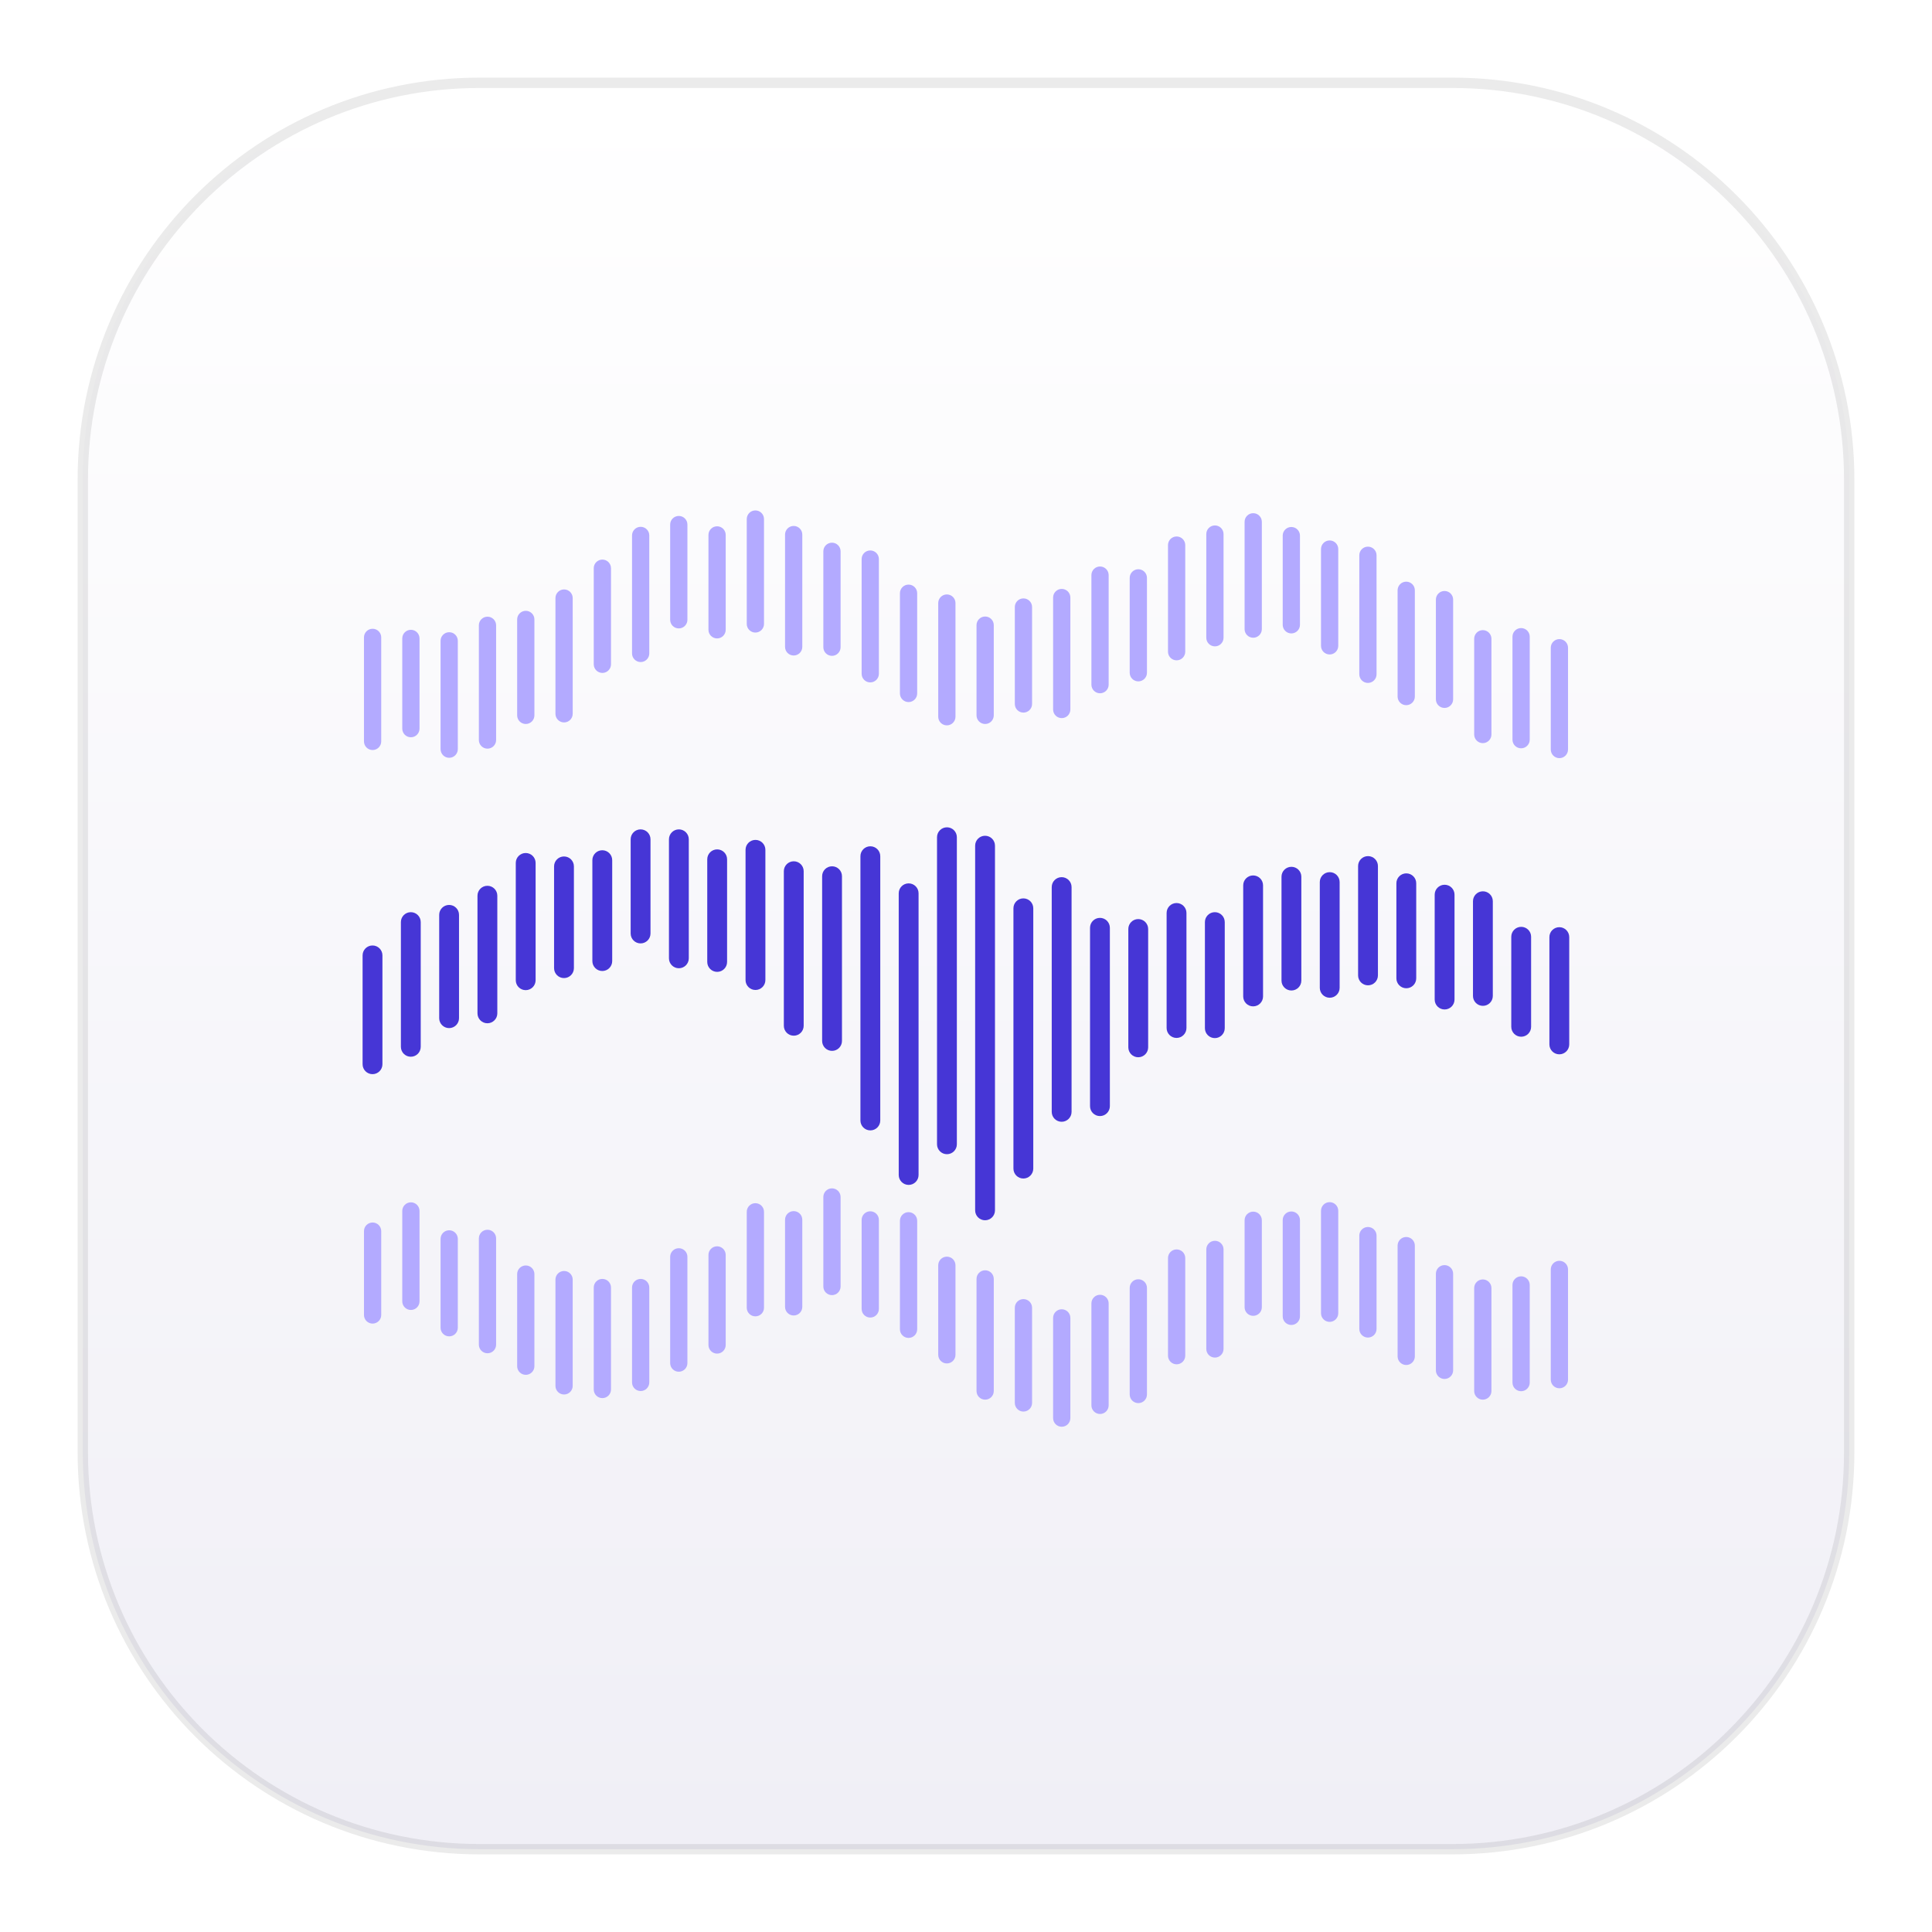
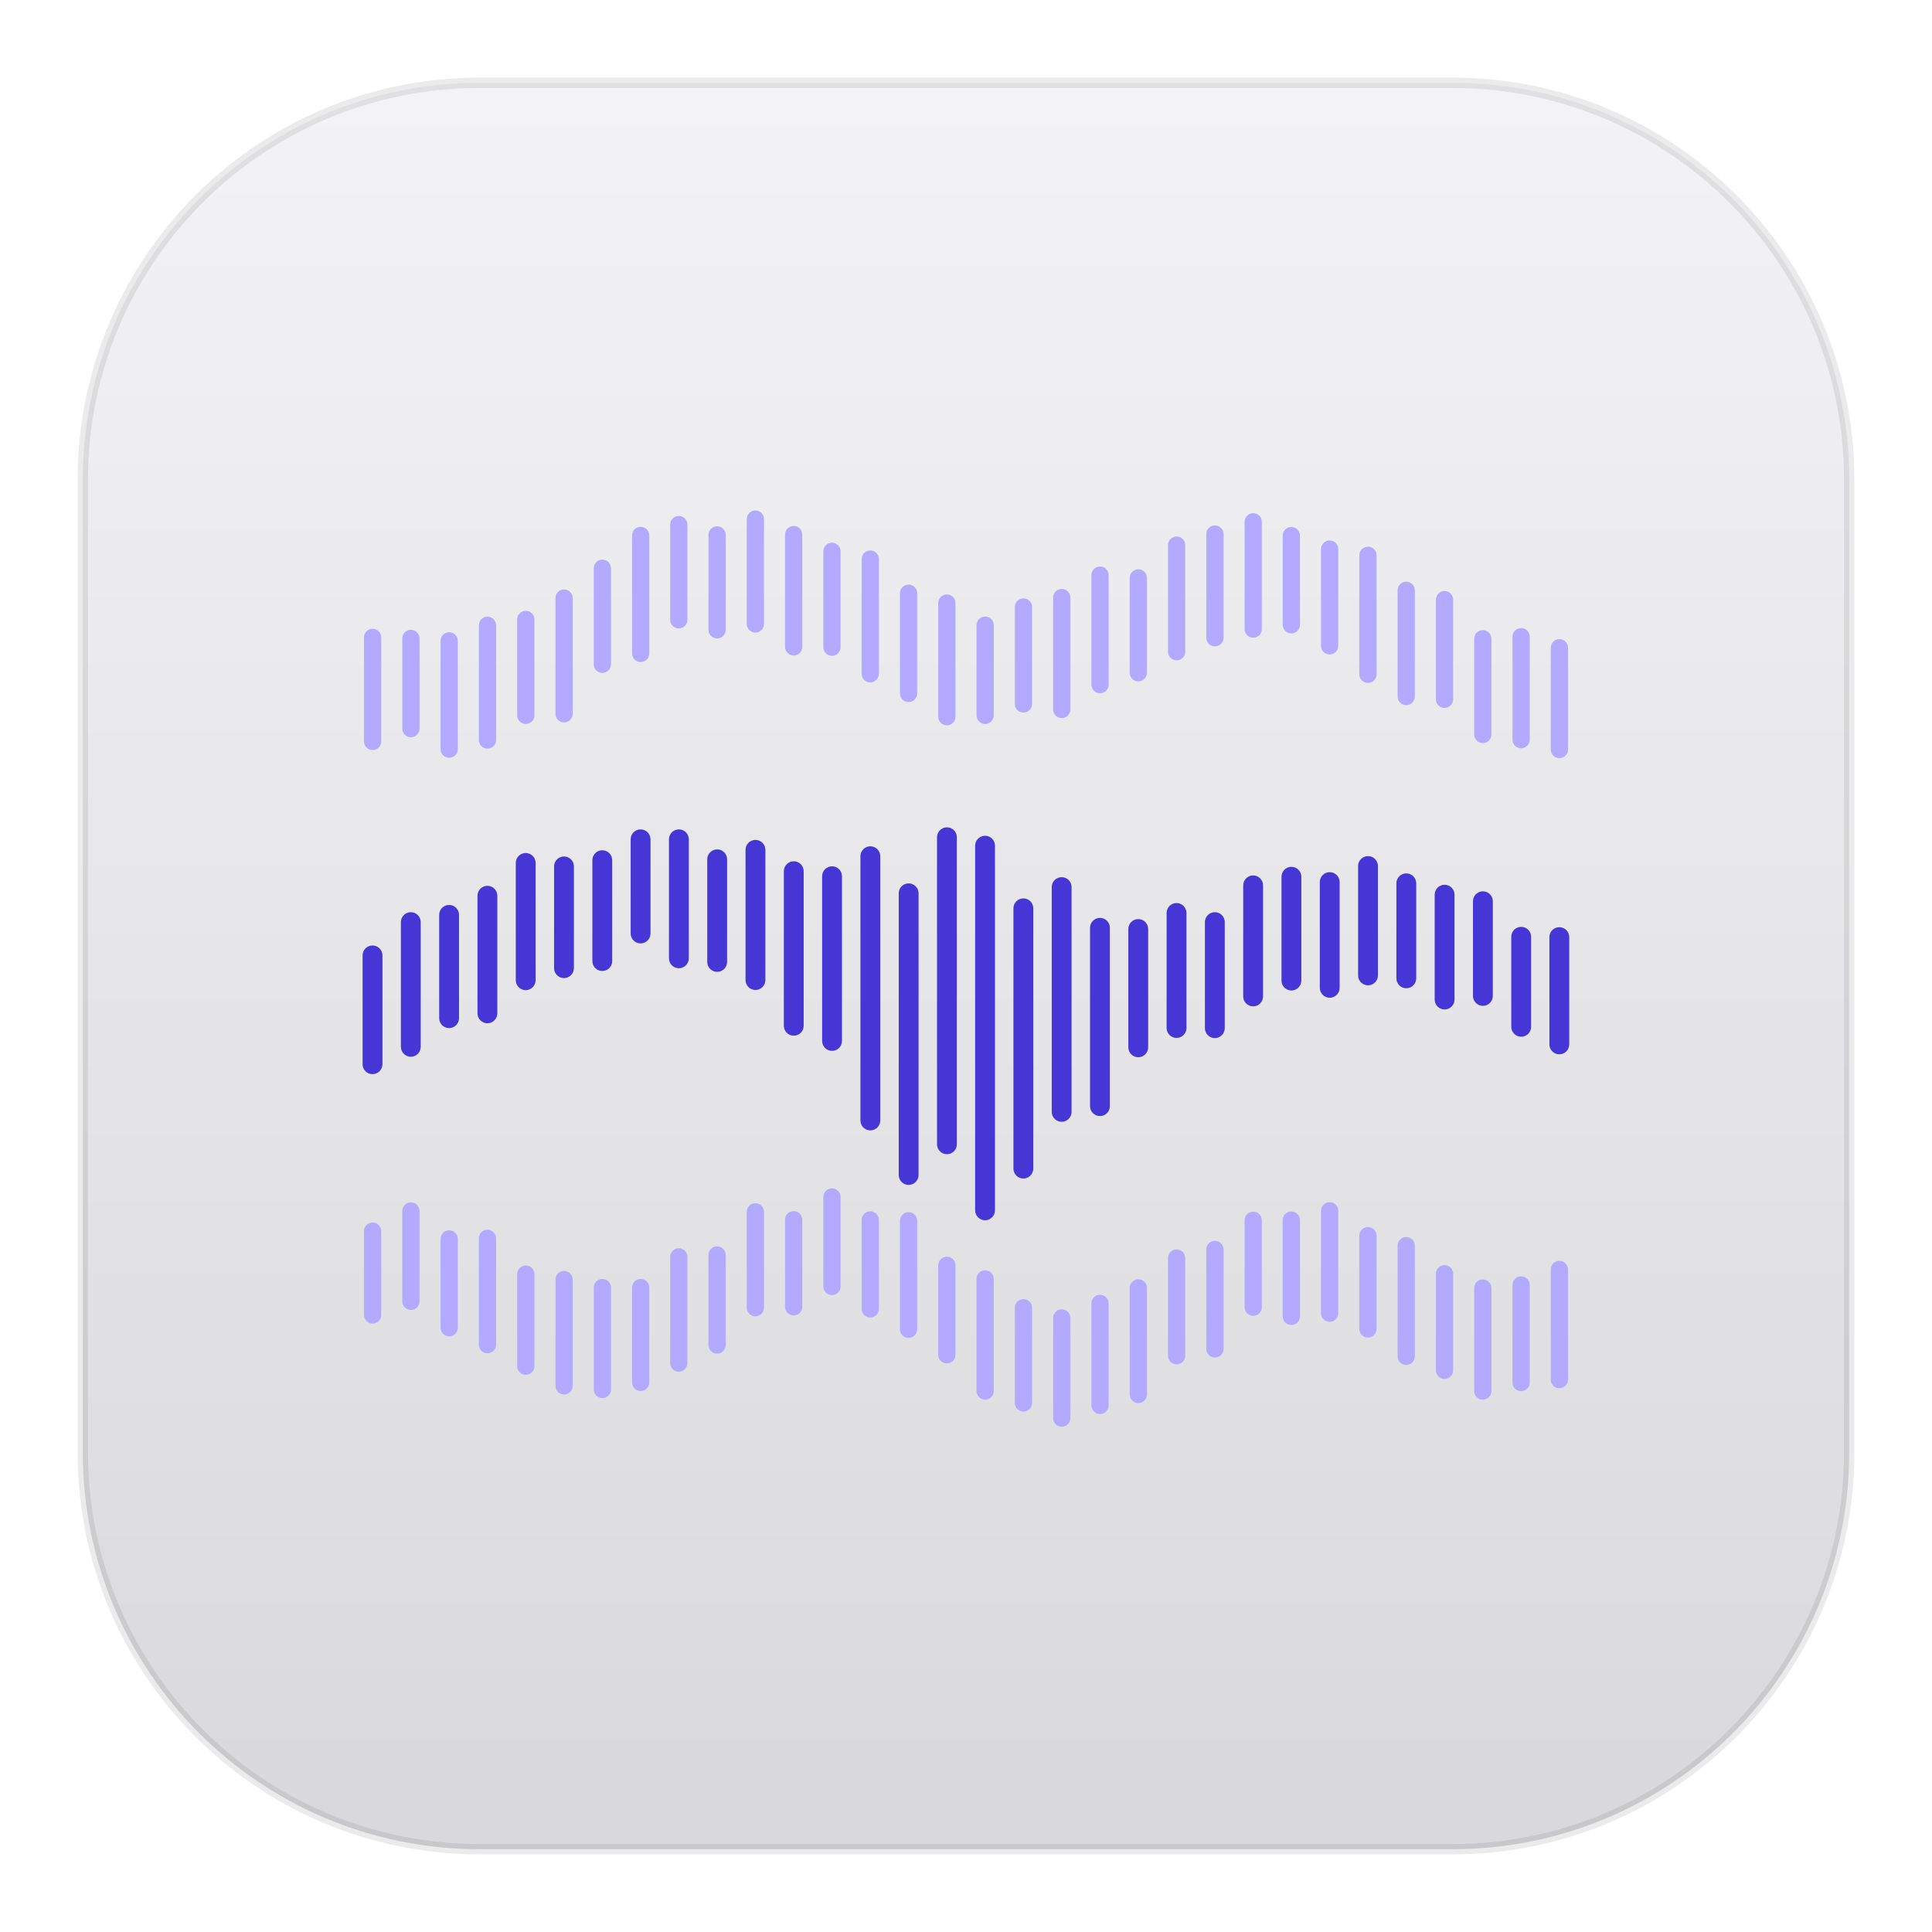
<svg xmlns="http://www.w3.org/2000/svg" viewBox="-48 -48 1120 1120">
  <g id="tile">
    <defs>
      <linearGradient id="tile-fill" x1="0" y1="0" x2="0" y2="1">
-         <stop offset="0" stop-color="#FFFFFF" />
-         <stop offset="1" stop-color="#F0EFF6" />
+         <stop offset="0" stop-color="#F3F3F5" />
+         <stop offset="1" stop-color="#D9D9DC" />
      </linearGradient>
    </defs>
    <rect x="0" y="0" width="1024" height="1024" rx="230" fill="url(#tile-fill)" stroke="#000000" stroke-opacity="0.08" stroke-width="6" />
  </g>
  <g id="dim" fill="#B3AAFF">
    <rect x="163.0" y="316.5" width="10" height="70.3" rx="5" />
    <rect x="185.2" y="317.1" width="10" height="62.3" rx="5" />
    <rect x="207.4" y="318.5" width="10" height="72.8" rx="5" />
    <rect x="229.6" y="309.5" width="10" height="76.5" rx="5" />
    <rect x="251.8" y="306.1" width="10" height="65.6" rx="5" />
    <rect x="274.0" y="293.7" width="10" height="77.1" rx="5" />
    <rect x="296.2" y="276.4" width="10" height="65.7" rx="5" />
    <rect x="318.4" y="257.4" width="10" height="78.4" rx="5" />
    <rect x="340.5" y="251.1" width="10" height="65.2" rx="5" />
    <rect x="362.7" y="257.1" width="10" height="65.0" rx="5" />
    <rect x="384.9" y="247.9" width="10" height="70.8" rx="5" />
    <rect x="407.1" y="256.9" width="10" height="75.1" rx="5" />
    <rect x="429.3" y="266.6" width="10" height="65.6" rx="5" />
    <rect x="451.5" y="271.1" width="10" height="76.5" rx="5" />
    <rect x="473.7" y="290.9" width="10" height="68.1" rx="5" />
    <rect x="495.9" y="296.6" width="10" height="75.9" rx="5" />
    <rect x="518.1" y="309.4" width="10" height="62.3" rx="5" />
    <rect x="540.3" y="298.9" width="10" height="66.2" rx="5" />
    <rect x="562.5" y="293.4" width="10" height="74.9" rx="5" />
    <rect x="584.7" y="280.4" width="10" height="73.5" rx="5" />
    <rect x="606.9" y="282.0" width="10" height="65.0" rx="5" />
    <rect x="629.1" y="263.0" width="10" height="71.8" rx="5" />
    <rect x="651.3" y="256.6" width="10" height="70.1" rx="5" />
    <rect x="673.5" y="249.5" width="10" height="72.2" rx="5" />
    <rect x="695.6" y="257.5" width="10" height="61.7" rx="5" />
    <rect x="717.8" y="265.3" width="10" height="66.1" rx="5" />
    <rect x="740.0" y="268.9" width="10" height="79.0" rx="5" />
    <rect x="762.2" y="289.2" width="10" height="71.6" rx="5" />
    <rect x="784.4" y="294.6" width="10" height="67.8" rx="5" />
    <rect x="806.6" y="317.3" width="10" height="65.5" rx="5" />
    <rect x="828.8" y="316.1" width="10" height="69.7" rx="5" />
    <rect x="851.0" y="322.5" width="10" height="69.0" rx="5" />
    <rect x="163.0" y="660.7" width="10" height="58.6" rx="5" />
    <rect x="185.2" y="649.0" width="10" height="62.4" rx="5" />
    <rect x="207.4" y="665.2" width="10" height="61.5" rx="5" />
    <rect x="229.6" y="664.9" width="10" height="71.6" rx="5" />
    <rect x="251.8" y="685.6" width="10" height="63.4" rx="5" />
    <rect x="274.0" y="688.8" width="10" height="71.6" rx="5" />
    <rect x="296.2" y="693.4" width="10" height="69.1" rx="5" />
    <rect x="318.4" y="693.4" width="10" height="65.0" rx="5" />
    <rect x="340.5" y="675.6" width="10" height="71.6" rx="5" />
    <rect x="362.7" y="674.5" width="10" height="62.2" rx="5" />
    <rect x="384.9" y="649.5" width="10" height="65.6" rx="5" />
    <rect x="407.1" y="654.1" width="10" height="60.5" rx="5" />
    <rect x="429.3" y="640.9" width="10" height="61.9" rx="5" />
    <rect x="451.5" y="654.2" width="10" height="61.6" rx="5" />
    <rect x="473.7" y="654.7" width="10" height="72.9" rx="5" />
    <rect x="495.9" y="680.5" width="10" height="61.9" rx="5" />
    <rect x="518.1" y="688.4" width="10" height="75.0" rx="5" />
    <rect x="540.3" y="705.1" width="10" height="65.2" rx="5" />
    <rect x="562.5" y="711.0" width="10" height="68.1" rx="5" />
    <rect x="584.7" y="702.6" width="10" height="69.1" rx="5" />
    <rect x="606.9" y="693.6" width="10" height="71.8" rx="5" />
    <rect x="629.1" y="676.3" width="10" height="66.6" rx="5" />
    <rect x="651.3" y="671.3" width="10" height="67.7" rx="5" />
    <rect x="673.5" y="654.4" width="10" height="60.4" rx="5" />
    <rect x="695.6" y="654.3" width="10" height="65.8" rx="5" />
    <rect x="717.8" y="648.9" width="10" height="69.4" rx="5" />
    <rect x="740.0" y="663.3" width="10" height="64.1" rx="5" />
    <rect x="762.2" y="669.1" width="10" height="74.2" rx="5" />
    <rect x="784.4" y="685.4" width="10" height="66.0" rx="5" />
    <rect x="806.6" y="693.7" width="10" height="69.7" rx="5" />
    <rect x="828.8" y="691.9" width="10" height="66.6" rx="5" />
    <rect x="851.0" y="682.9" width="10" height="73.9" rx="5" />
  </g>
  <g id="bright" fill="#4636D6">
    <rect x="162.2" y="500.1" width="11.5" height="74.6" rx="5.75" />
    <rect x="184.4" y="480.8" width="11.5" height="83.8" rx="5.75" />
    <rect x="206.6" y="476.6" width="11.5" height="71.4" rx="5.75" />
    <rect x="228.8" y="465.5" width="11.5" height="79.7" rx="5.75" />
    <rect x="251.0" y="446.5" width="11.5" height="79.5" rx="5.75" />
    <rect x="273.2" y="448.5" width="11.5" height="70.5" rx="5.75" />
    <rect x="295.4" y="444.9" width="11.5" height="70.0" rx="5.75" />
    <rect x="317.6" y="432.8" width="11.5" height="66.1" rx="5.75" />
    <rect x="339.8" y="432.8" width="11.5" height="80.5" rx="5.75" />
    <rect x="362.0" y="444.4" width="11.5" height="71.0" rx="5.75" />
    <rect x="384.2" y="438.9" width="11.5" height="87.0" rx="5.75" />
    <rect x="406.4" y="451.3" width="11.5" height="101.1" rx="5.75" />
    <rect x="428.6" y="454.2" width="11.5" height="107.0" rx="5.75" />
    <rect x="450.8" y="442.6" width="11.5" height="164.7" rx="5.75" />
    <rect x="473.0" y="464.1" width="11.5" height="174.8" rx="5.75" />
    <rect x="495.2" y="431.6" width="11.5" height="189.5" rx="5.75" />
    <rect x="517.3" y="436.5" width="11.5" height="222.9" rx="5.75" />
    <rect x="539.5" y="472.8" width="11.5" height="162.4" rx="5.75" />
    <rect x="561.7" y="460.5" width="11.5" height="141.8" rx="5.75" />
    <rect x="583.9" y="484.1" width="11.5" height="114.9" rx="5.75" />
    <rect x="606.1" y="484.8" width="11.5" height="80.1" rx="5.75" />
    <rect x="628.3" y="475.5" width="11.5" height="78.2" rx="5.75" />
    <rect x="650.5" y="480.8" width="11.5" height="73.0" rx="5.75" />
    <rect x="672.7" y="459.5" width="11.5" height="75.9" rx="5.75" />
    <rect x="694.9" y="454.5" width="11.5" height="71.7" rx="5.75" />
    <rect x="717.1" y="457.6" width="11.5" height="72.8" rx="5.75" />
    <rect x="739.3" y="448.3" width="11.5" height="74.9" rx="5.75" />
    <rect x="761.5" y="458.3" width="11.5" height="66.6" rx="5.75" />
    <rect x="783.7" y="464.9" width="11.5" height="72.3" rx="5.75" />
    <rect x="805.9" y="468.7" width="11.5" height="66.4" rx="5.75" />
    <rect x="828.1" y="489.3" width="11.5" height="63.7" rx="5.75" />
    <rect x="850.2" y="489.5" width="11.5" height="73.7" rx="5.75" />
  </g>
</svg>
